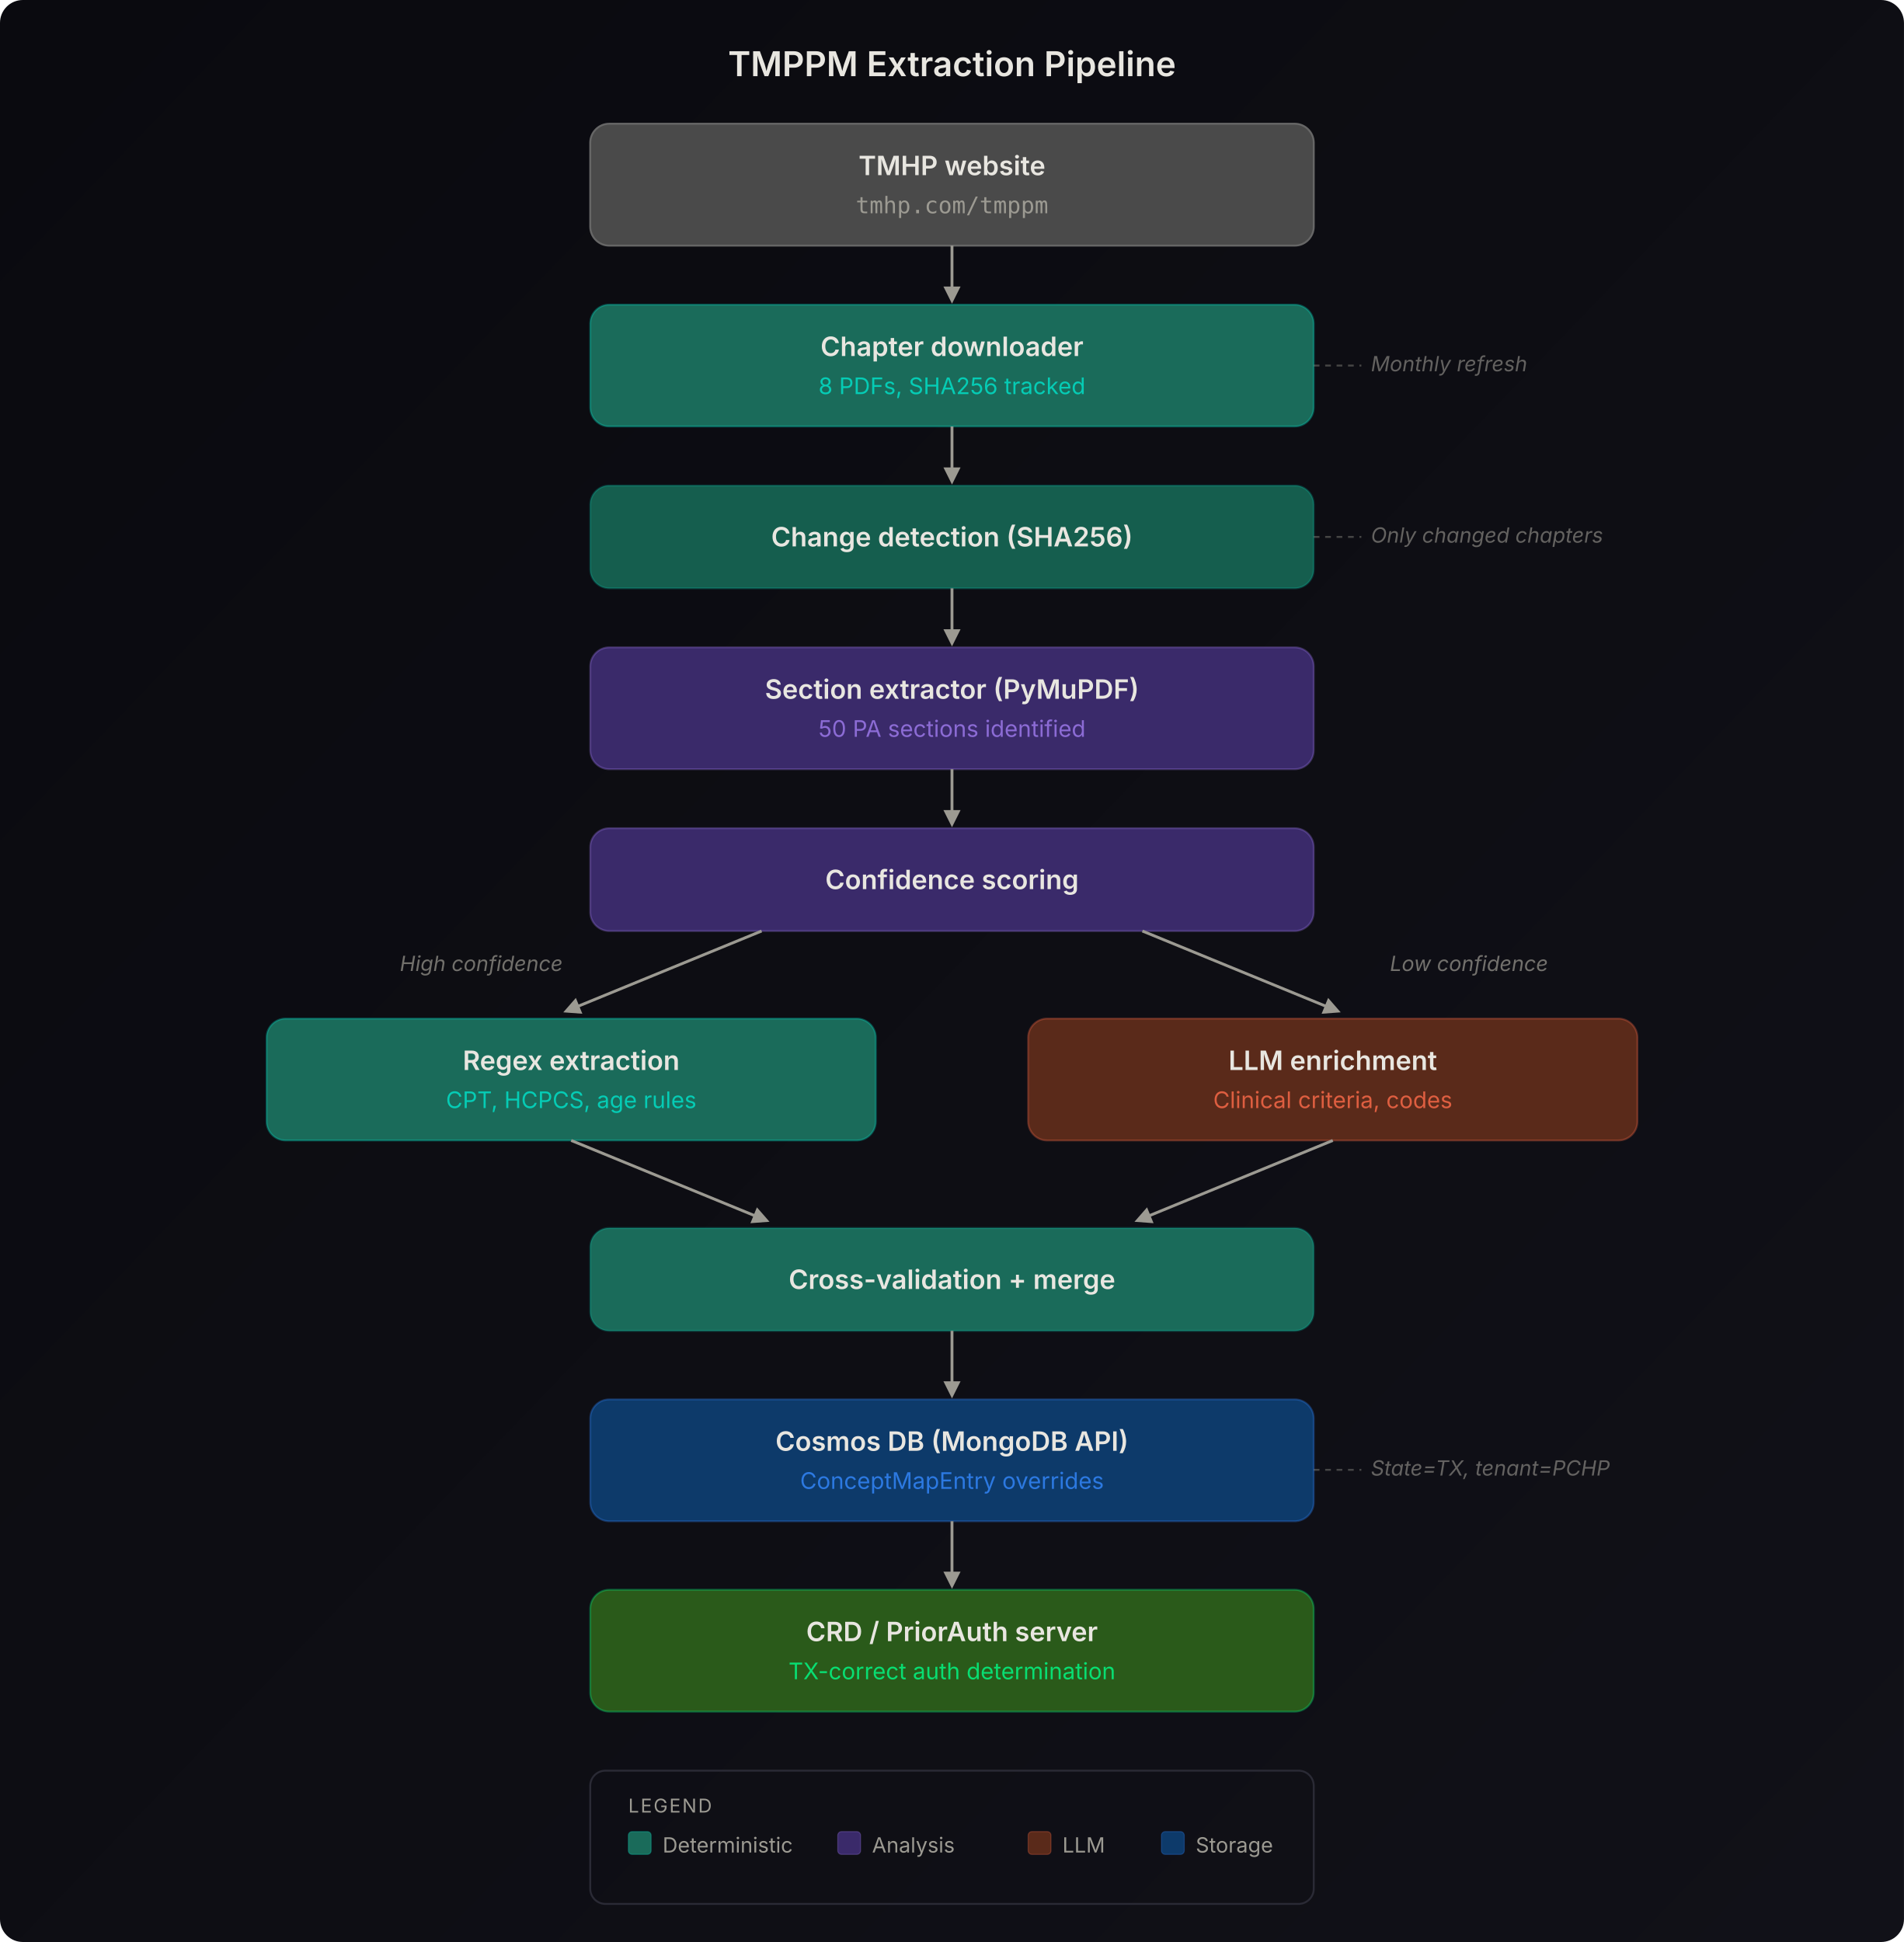
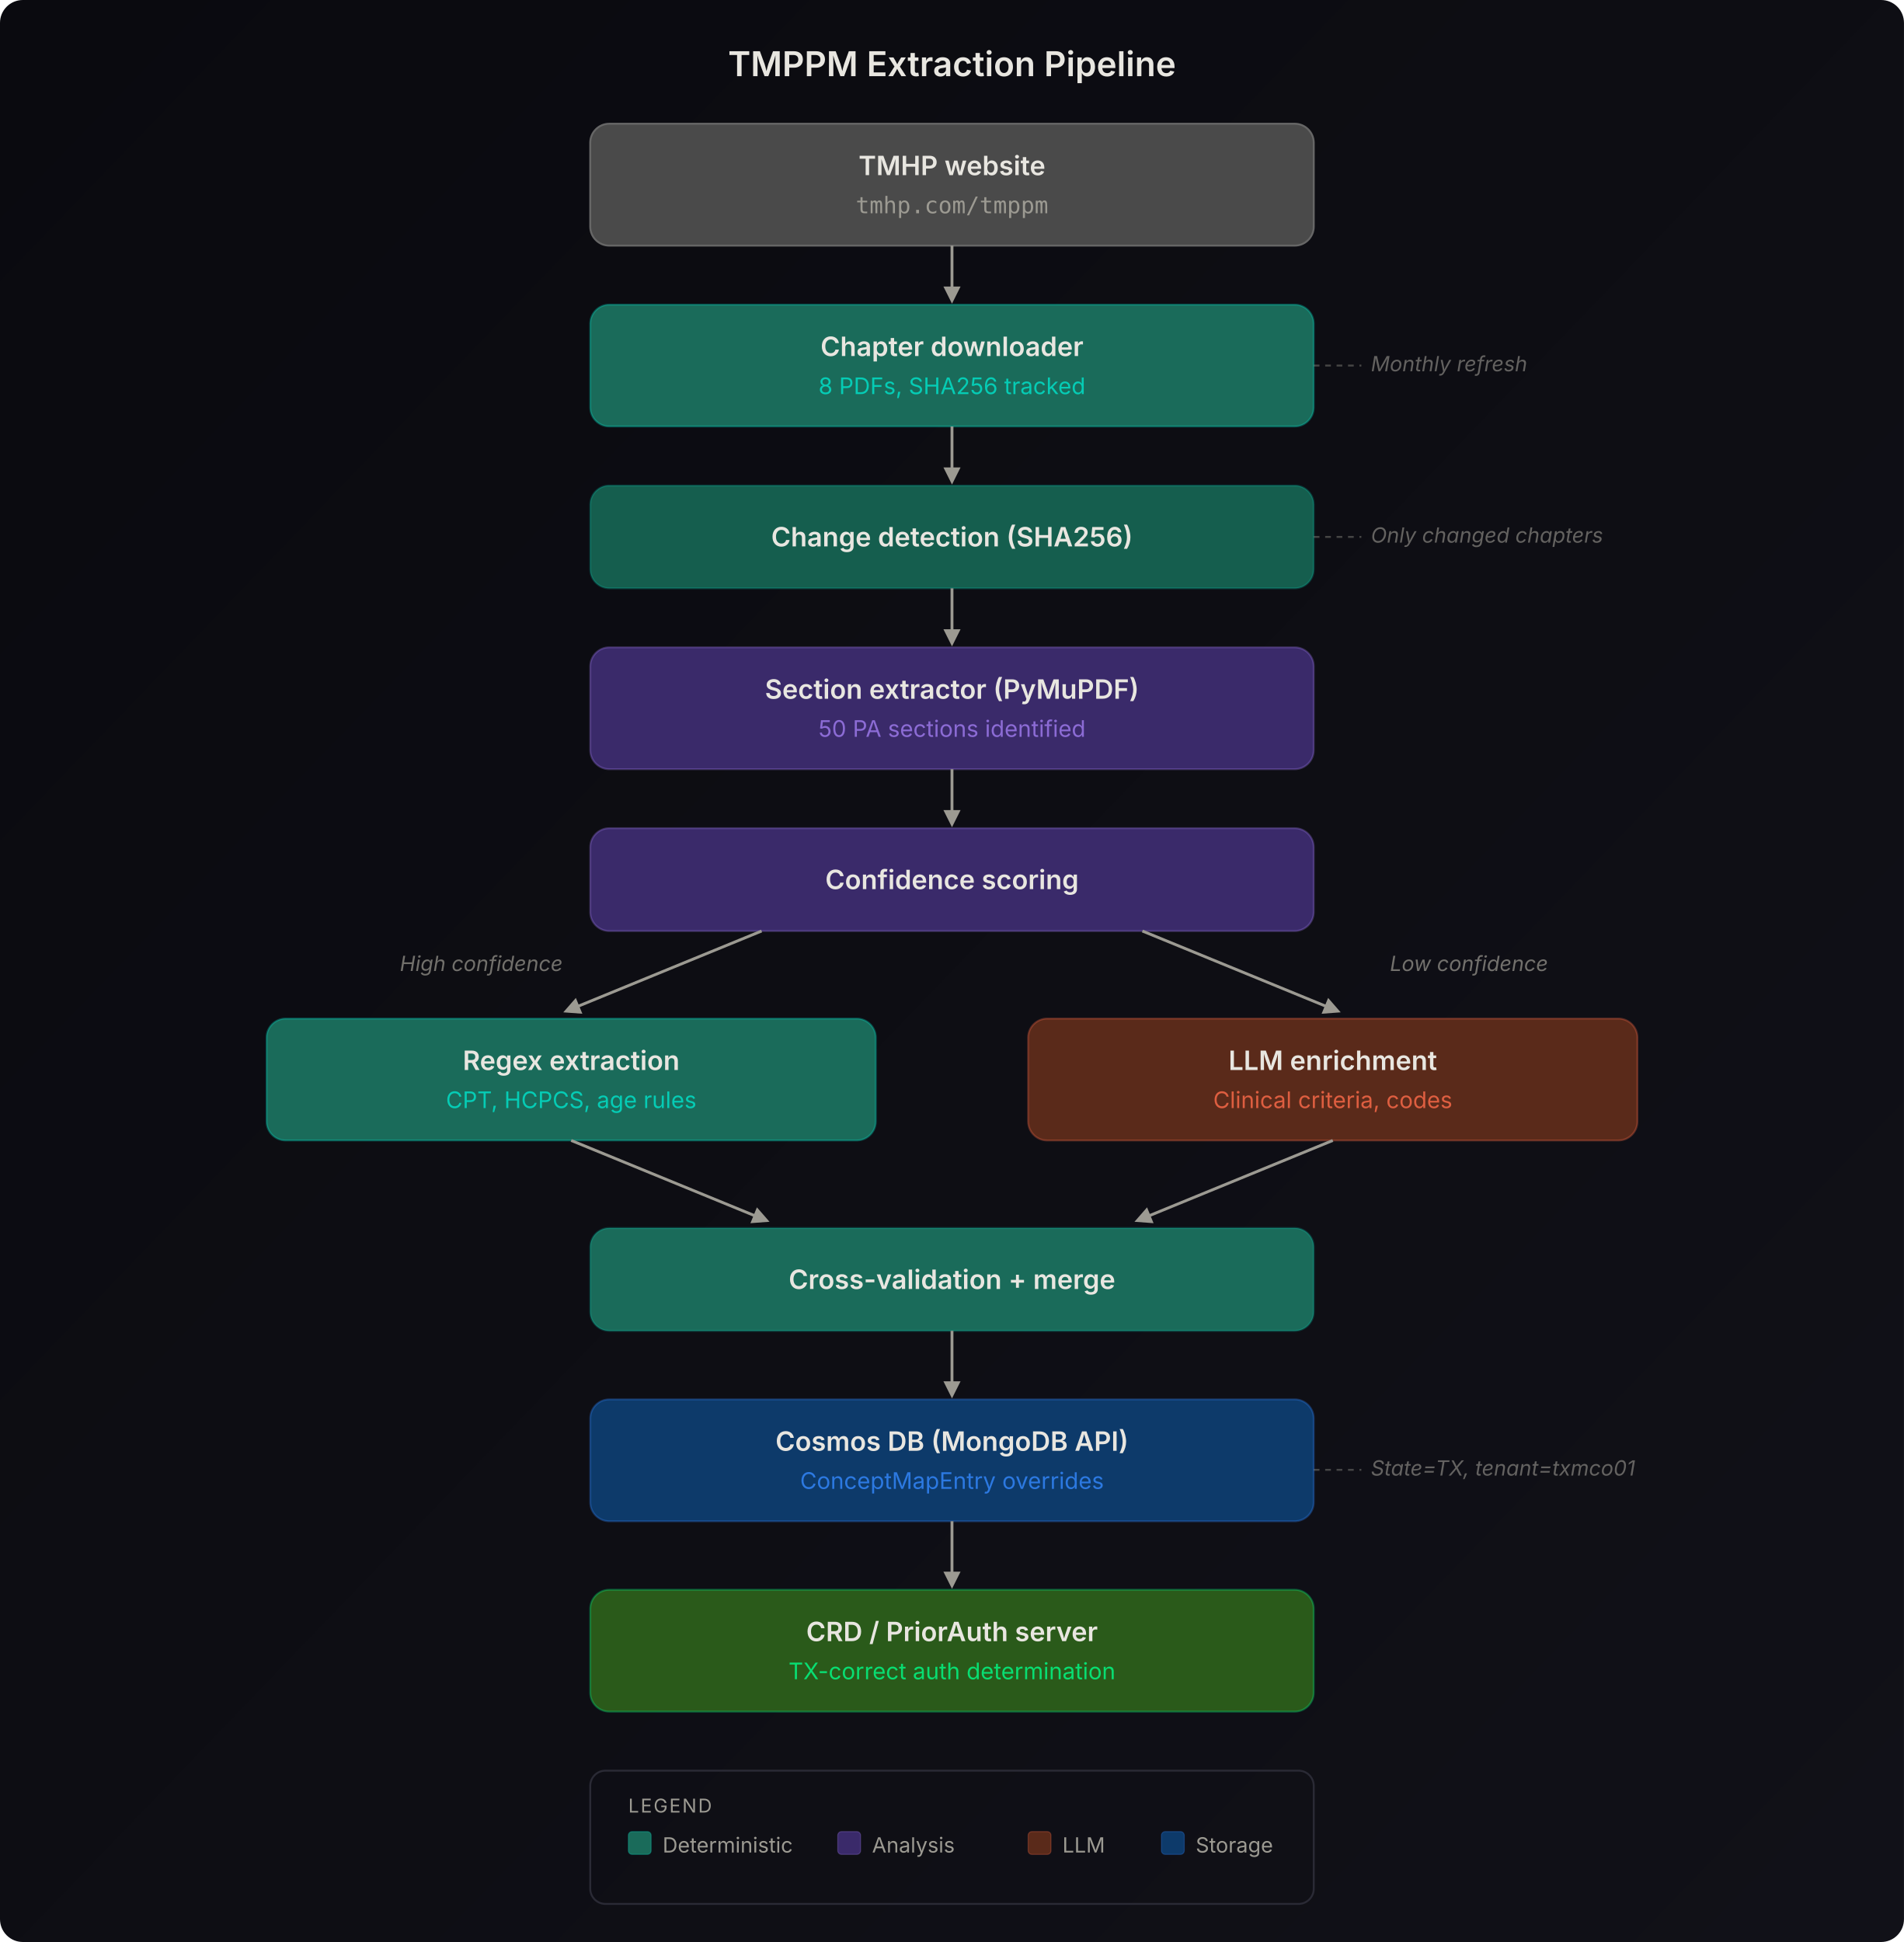
<svg xmlns="http://www.w3.org/2000/svg" viewBox="0 0 1000 1020" font-family="'Inter', 'Segoe UI', sans-serif">
  <defs>
    <linearGradient id="bg" x1="0%" y1="0%" x2="100%" y2="100%">
      <stop offset="0%" style="stop-color:#0a0a0f" />
      <stop offset="100%" style="stop-color:#111118" />
    </linearGradient>
    <filter id="glow">
      <feGaussianBlur stdDeviation="3" result="blur" />
      <feMerge>
        <feMergeNode in="blur" />
        <feMergeNode in="SourceGraphic" />
      </feMerge>
    </filter>
    <marker id="arrow" viewBox="0 0 10 10" refX="5" refY="5" markerWidth="6" markerHeight="6" orient="auto-start-reverse">
      <path d="M 0 0 L 10 5 L 0 10 z" fill="#9c9a92" />
    </marker>
  </defs>
  <rect width="1000" height="1020" fill="url(#bg)" rx="12" />
  <text x="500" y="40" fill="#e8e6e0" font-size="18" font-weight="600" text-anchor="middle">TMPPM Extraction Pipeline</text>
  <rect x="310" y="65" width="380" height="64" rx="10" fill="#4a4a4a" stroke="#666" stroke-width="1" />
  <text x="500" y="92" fill="#e8e6e0" font-size="14" font-weight="600" text-anchor="middle">TMHP website</text>
  <text x="500" y="112" fill="#9c9a92" font-size="12" text-anchor="middle" font-family="'JetBrains Mono', monospace">tmhp.com/tmppm</text>
  <line x1="500" y1="129" x2="500" y2="155" stroke="#9c9a92" stroke-width="1.5" marker-end="url(#arrow)" />
  <rect x="310" y="160" width="380" height="64" rx="10" fill="#1a6b5a" stroke="#00e5cc" stroke-width="1" stroke-opacity="0.3" />
  <text x="500" y="187" fill="#e8e6e0" font-size="14" font-weight="600" text-anchor="middle">Chapter downloader</text>
  <text x="500" y="207" fill="#00e5cc" font-size="12" text-anchor="middle" opacity="0.8">8 PDFs, SHA256 tracked</text>
  <text x="720" y="195" fill="#9c9a92" font-size="11" font-style="italic" opacity="0.6">Monthly refresh</text>
  <line x1="690" y1="192" x2="715" y2="192" stroke="#9c9a92" stroke-width="1" stroke-dasharray="3,3" opacity="0.4" />
  <line x1="500" y1="224" x2="500" y2="250" stroke="#9c9a92" stroke-width="1.5" marker-end="url(#arrow)" />
  <rect x="310" y="255" width="380" height="54" rx="10" fill="#155e4e" stroke="#00e5cc" stroke-width="1" stroke-opacity="0.2" />
  <text x="500" y="287" fill="#e8e6e0" font-size="14" font-weight="600" text-anchor="middle">Change detection (SHA256)</text>
  <text x="720" y="285" fill="#9c9a92" font-size="11" font-style="italic" opacity="0.6">Only changed chapters</text>
  <line x1="690" y1="282" x2="715" y2="282" stroke="#9c9a92" stroke-width="1" stroke-dasharray="3,3" opacity="0.4" />
  <line x1="500" y1="309" x2="500" y2="335" stroke="#9c9a92" stroke-width="1.5" marker-end="url(#arrow)" />
  <rect x="310" y="340" width="380" height="64" rx="10" fill="#3a2a6a" stroke="#a07cf0" stroke-width="1" stroke-opacity="0.3" />
  <text x="500" y="367" fill="#e8e6e0" font-size="14" font-weight="600" text-anchor="middle">Section extractor (PyMuPDF)</text>
  <text x="500" y="387" fill="#a07cf0" font-size="12" text-anchor="middle" opacity="0.8">50 PA sections identified</text>
  <line x1="500" y1="404" x2="500" y2="430" stroke="#9c9a92" stroke-width="1.5" marker-end="url(#arrow)" />
  <rect x="310" y="435" width="380" height="54" rx="10" fill="#3a2a6a" stroke="#a07cf0" stroke-width="1" stroke-opacity="0.3" />
  <text x="500" y="467" fill="#e8e6e0" font-size="14" font-weight="600" text-anchor="middle">Confidence scoring</text>
  <text x="210" y="510" fill="#9c9a92" font-size="11" font-style="italic" opacity="0.7">High confidence</text>
  <text x="730" y="510" fill="#9c9a92" font-size="11" font-style="italic" opacity="0.7">Low confidence</text>
  <path d="M 400 489 L 300 530" stroke="#9c9a92" stroke-width="1.5" fill="none" marker-end="url(#arrow)" />
  <path d="M 600 489 L 700 530" stroke="#9c9a92" stroke-width="1.5" fill="none" marker-end="url(#arrow)" />
  <rect x="140" y="535" width="320" height="64" rx="10" fill="#1a6b5a" stroke="#00e5cc" stroke-width="1" stroke-opacity="0.3" />
  <text x="300" y="562" fill="#e8e6e0" font-size="14" font-weight="600" text-anchor="middle">Regex extraction</text>
  <text x="300" y="582" fill="#00e5cc" font-size="12" text-anchor="middle" opacity="0.8">CPT, HCPCS, age rules</text>
  <rect x="540" y="535" width="320" height="64" rx="10" fill="#5a2a1a" stroke="#ff6b4a" stroke-width="1" stroke-opacity="0.3" />
  <text x="700" y="562" fill="#e8e6e0" font-size="14" font-weight="600" text-anchor="middle">LLM enrichment</text>
  <text x="700" y="582" fill="#ff6b4a" font-size="12" text-anchor="middle" opacity="0.8">Clinical criteria, codes</text>
  <path d="M 300 599 L 400 640" stroke="#9c9a92" stroke-width="1.5" fill="none" marker-end="url(#arrow)" />
  <path d="M 700 599 L 600 640" stroke="#9c9a92" stroke-width="1.5" fill="none" marker-end="url(#arrow)" />
  <rect x="310" y="645" width="380" height="54" rx="10" fill="#1a6b5a" stroke="#00e5cc" stroke-width="1" stroke-opacity="0.2" />
  <text x="500" y="677" fill="#e8e6e0" font-size="14" font-weight="600" text-anchor="middle">Cross-validation + merge</text>
  <line x1="500" y1="699" x2="500" y2="730" stroke="#9c9a92" stroke-width="1.5" marker-end="url(#arrow)" />
  <rect x="310" y="735" width="380" height="64" rx="10" fill="#0d3a6a" stroke="#3388ff" stroke-width="1" stroke-opacity="0.3" />
  <text x="500" y="762" fill="#e8e6e0" font-size="14" font-weight="600" text-anchor="middle">Cosmos DB (MongoDB API)</text>
  <text x="500" y="782" fill="#3388ff" font-size="12" text-anchor="middle" opacity="0.8">ConceptMapEntry overrides</text>
-   <text x="720" y="775" fill="#9c9a92" font-size="11" font-style="italic" opacity="0.6">State=TX, tenant=PCHP</text>
+   <text x="720" y="775" fill="#9c9a92" font-size="11" font-style="italic" opacity="0.6">State=TX, tenant=txmco01</text>
  <line x1="690" y1="772" x2="715" y2="772" stroke="#9c9a92" stroke-width="1" stroke-dasharray="3,3" opacity="0.4" />
  <line x1="500" y1="799" x2="500" y2="830" stroke="#9c9a92" stroke-width="1.5" marker-end="url(#arrow)" />
  <rect x="310" y="835" width="380" height="64" rx="10" fill="#2a5a1a" stroke="#00ff88" stroke-width="1" stroke-opacity="0.3" />
  <text x="500" y="862" fill="#e8e6e0" font-size="14" font-weight="600" text-anchor="middle">CRD / PriorAuth server</text>
  <text x="500" y="882" fill="#00ff88" font-size="12" text-anchor="middle" opacity="0.8">TX-correct auth determination</text>
  <rect x="310" y="930" width="380" height="70" rx="8" fill="none" stroke="#2a2a35" stroke-width="1" />
  <text x="330" y="952" fill="#9c9a92" font-size="10" text-transform="uppercase" letter-spacing="0.08em">LEGEND</text>
  <rect x="330" y="962" width="12" height="12" rx="2" fill="#1a6b5a" stroke="#00e5cc" stroke-width="0.5" stroke-opacity="0.3" />
  <text x="348" y="973" fill="#9c9a92" font-size="11">Deterministic</text>
  <rect x="440" y="962" width="12" height="12" rx="2" fill="#3a2a6a" stroke="#a07cf0" stroke-width="0.5" stroke-opacity="0.3" />
  <text x="458" y="973" fill="#9c9a92" font-size="11">Analysis</text>
  <rect x="540" y="962" width="12" height="12" rx="2" fill="#5a2a1a" stroke="#ff6b4a" stroke-width="0.5" stroke-opacity="0.3" />
  <text x="558" y="973" fill="#9c9a92" font-size="11">LLM</text>
  <rect x="610" y="962" width="12" height="12" rx="2" fill="#0d3a6a" stroke="#3388ff" stroke-width="0.5" stroke-opacity="0.3" />
  <text x="628" y="973" fill="#9c9a92" font-size="11">Storage</text>
</svg>
